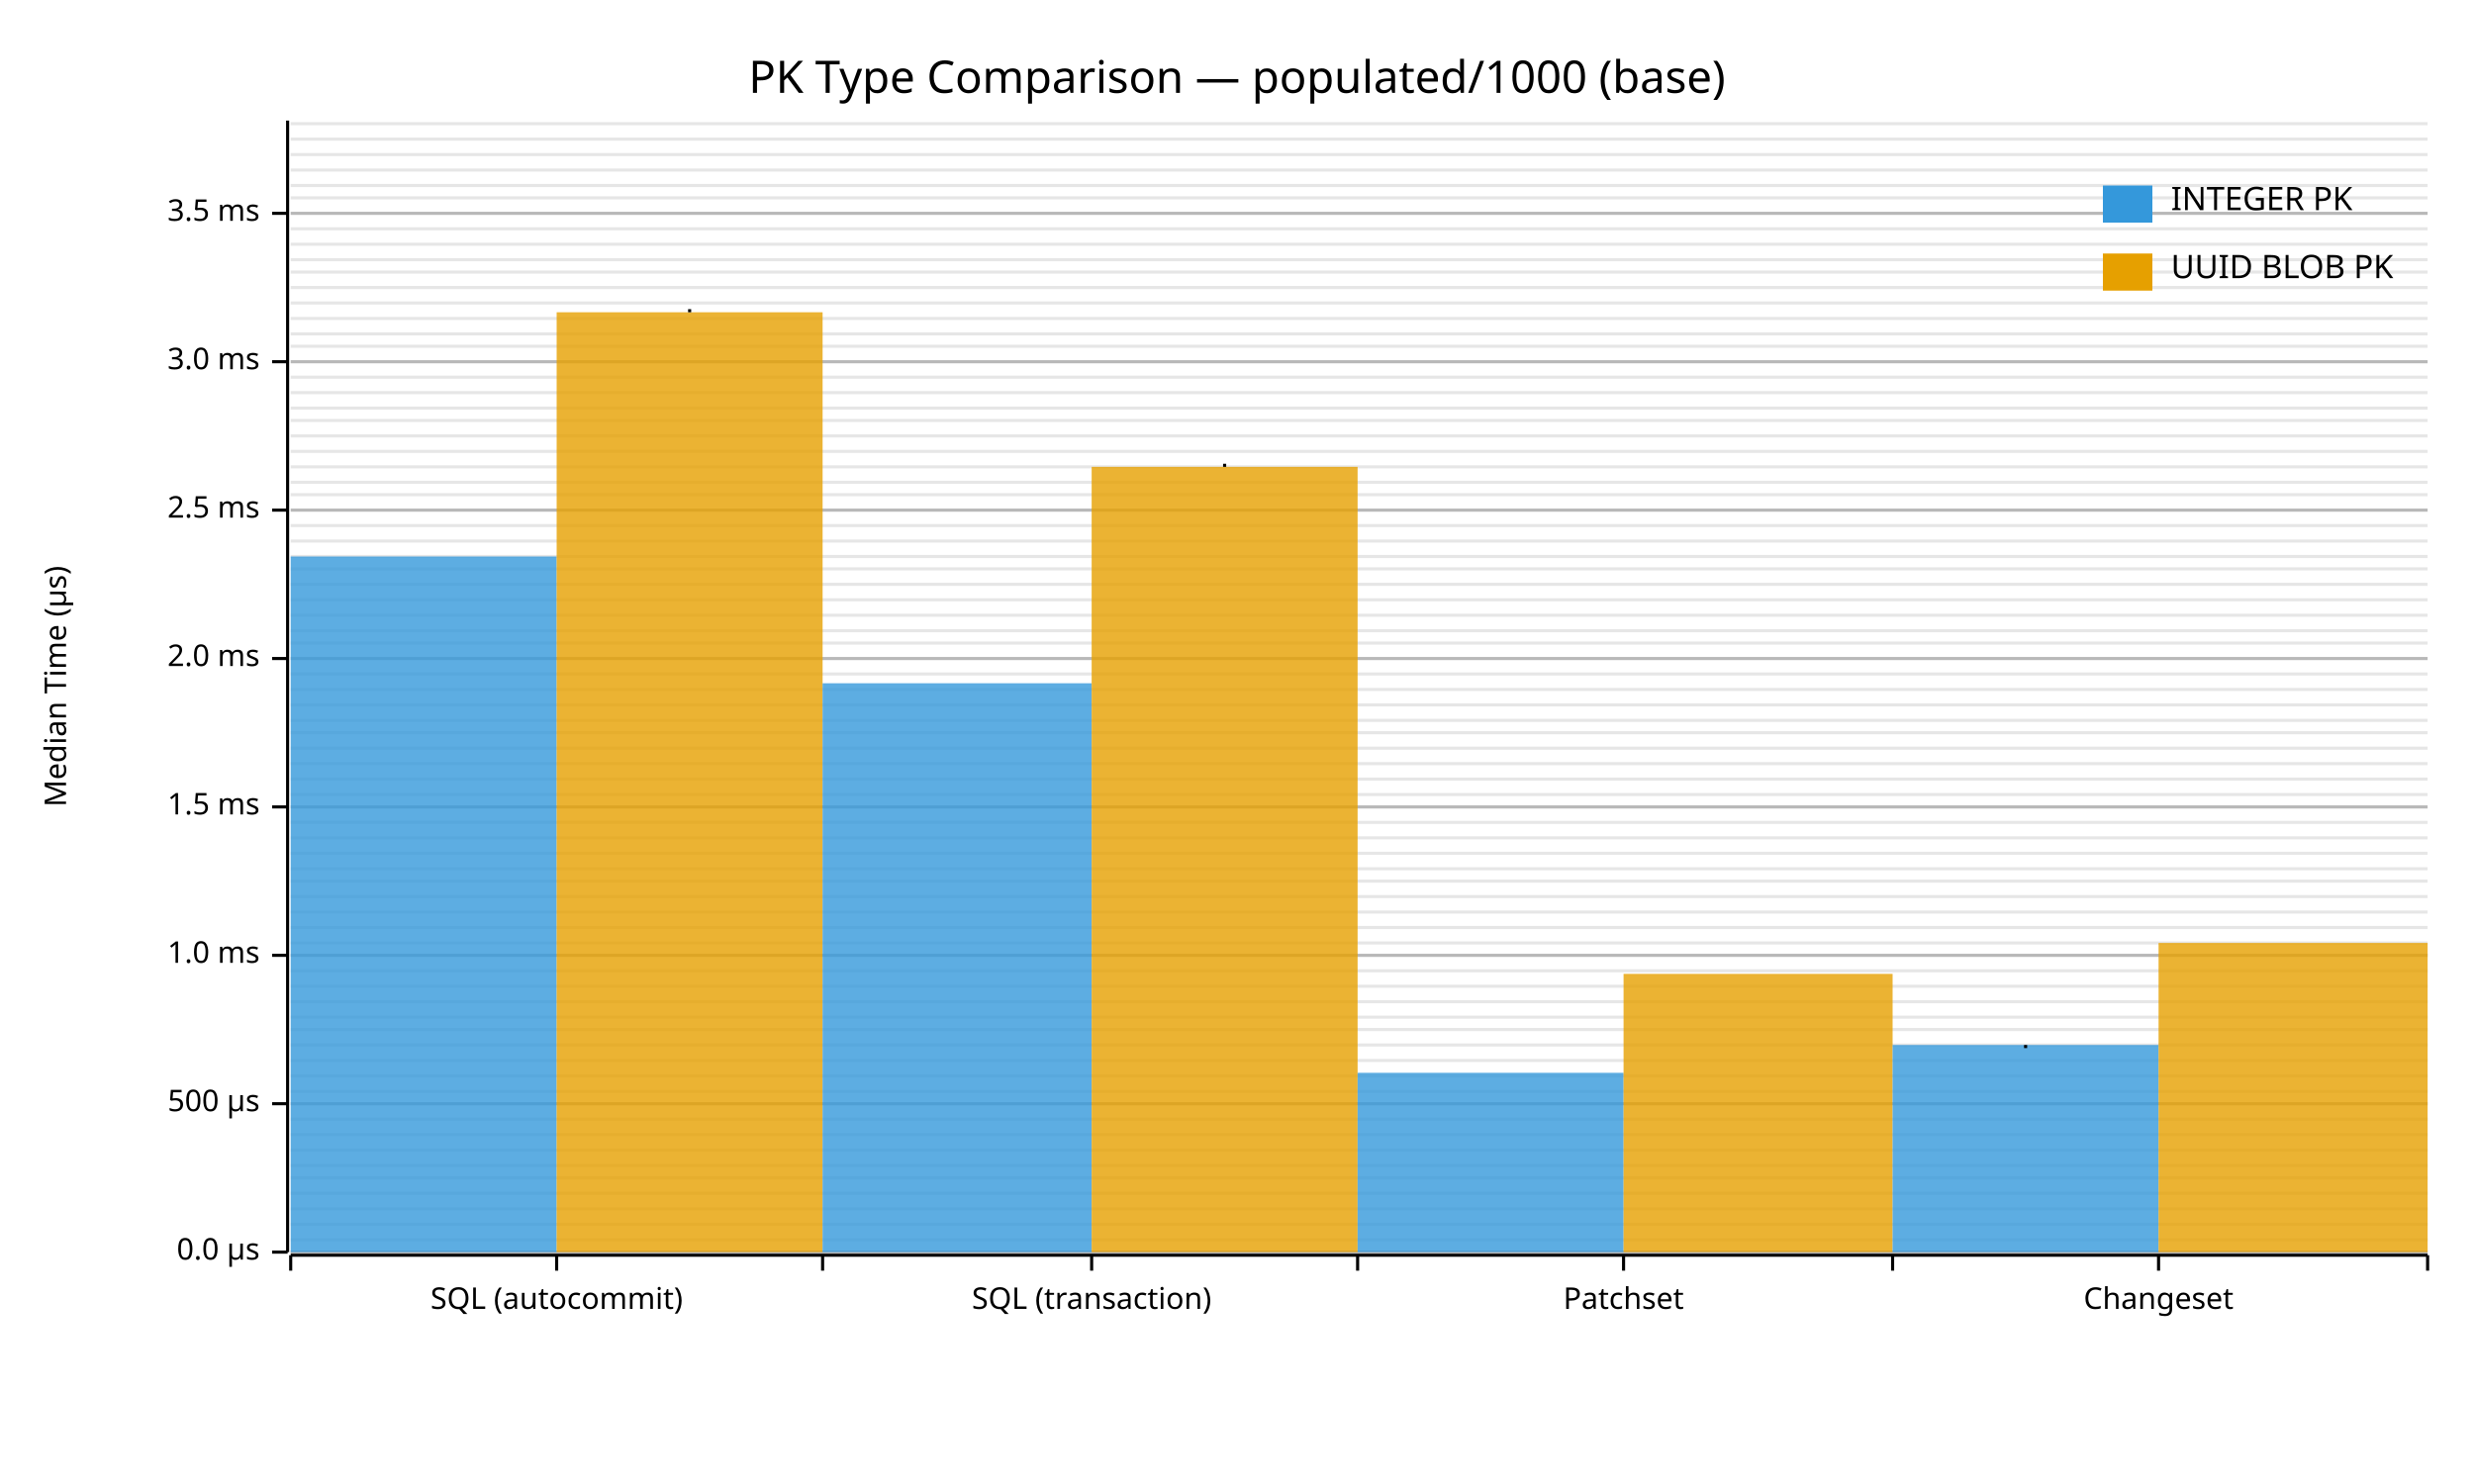
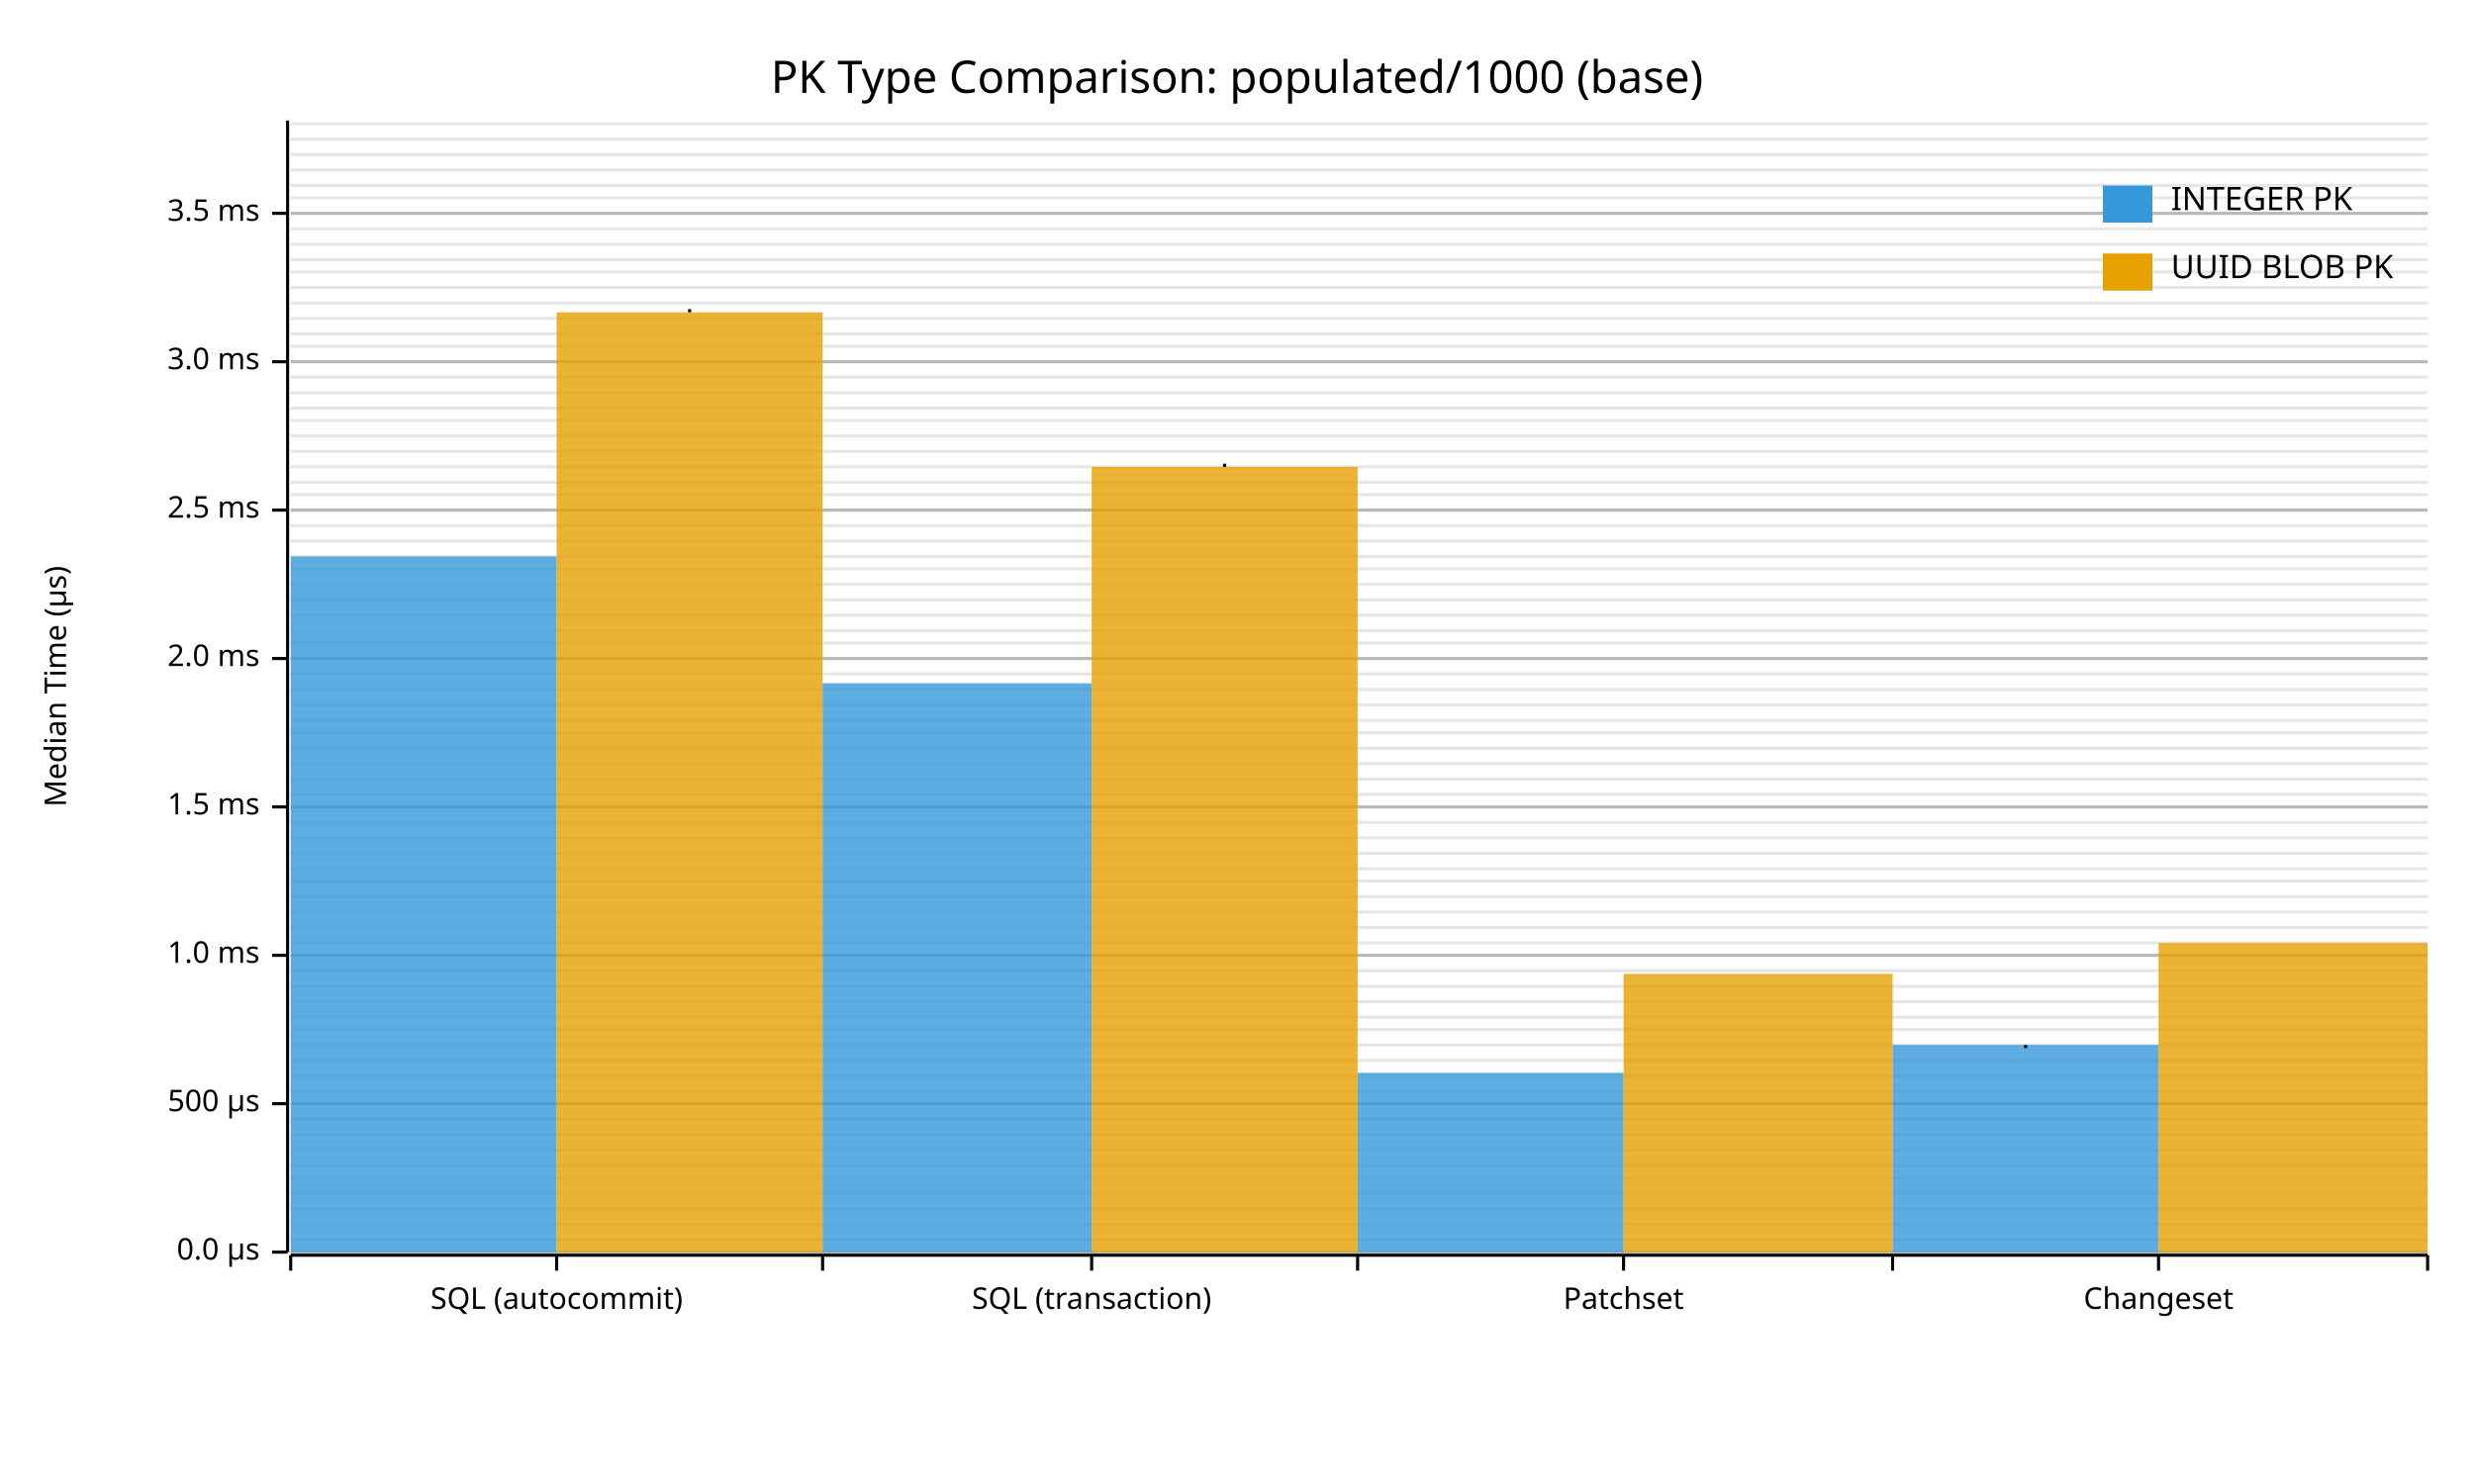
<svg xmlns="http://www.w3.org/2000/svg" width="800" height="480" viewBox="0 0 800 480">
  <rect x="0" y="0" width="800" height="480" opacity="1" fill="#FFFFFF" stroke="none" />
  <text x="400" y="19" dy="0.76em" text-anchor="middle" font-family="sans-serif" font-size="14.516" opacity="1" fill="#000000">
- PK Type Comparison — populated/1000 (base)
+ PK Type Comparison: populated/1000 (base)
</text>
  <line opacity="0.1" stroke="#000000" stroke-width="1" x1="94" y1="405" x2="785" y2="405" />
  <line opacity="0.1" stroke="#000000" stroke-width="1" x1="94" y1="401" x2="785" y2="401" />
  <line opacity="0.1" stroke="#000000" stroke-width="1" x1="94" y1="396" x2="785" y2="396" />
  <line opacity="0.1" stroke="#000000" stroke-width="1" x1="94" y1="391" x2="785" y2="391" />
  <line opacity="0.1" stroke="#000000" stroke-width="1" x1="94" y1="386" x2="785" y2="386" />
  <line opacity="0.1" stroke="#000000" stroke-width="1" x1="94" y1="381" x2="785" y2="381" />
  <line opacity="0.1" stroke="#000000" stroke-width="1" x1="94" y1="377" x2="785" y2="377" />
  <line opacity="0.1" stroke="#000000" stroke-width="1" x1="94" y1="372" x2="785" y2="372" />
  <line opacity="0.1" stroke="#000000" stroke-width="1" x1="94" y1="367" x2="785" y2="367" />
  <line opacity="0.1" stroke="#000000" stroke-width="1" x1="94" y1="362" x2="785" y2="362" />
  <line opacity="0.1" stroke="#000000" stroke-width="1" x1="94" y1="357" x2="785" y2="357" />
  <line opacity="0.1" stroke="#000000" stroke-width="1" x1="94" y1="353" x2="785" y2="353" />
  <line opacity="0.1" stroke="#000000" stroke-width="1" x1="94" y1="348" x2="785" y2="348" />
  <line opacity="0.1" stroke="#000000" stroke-width="1" x1="94" y1="343" x2="785" y2="343" />
  <line opacity="0.1" stroke="#000000" stroke-width="1" x1="94" y1="338" x2="785" y2="338" />
  <line opacity="0.1" stroke="#000000" stroke-width="1" x1="94" y1="333" x2="785" y2="333" />
  <line opacity="0.1" stroke="#000000" stroke-width="1" x1="94" y1="329" x2="785" y2="329" />
  <line opacity="0.1" stroke="#000000" stroke-width="1" x1="94" y1="324" x2="785" y2="324" />
  <line opacity="0.1" stroke="#000000" stroke-width="1" x1="94" y1="319" x2="785" y2="319" />
  <line opacity="0.1" stroke="#000000" stroke-width="1" x1="94" y1="314" x2="785" y2="314" />
  <line opacity="0.1" stroke="#000000" stroke-width="1" x1="94" y1="309" x2="785" y2="309" />
  <line opacity="0.1" stroke="#000000" stroke-width="1" x1="94" y1="305" x2="785" y2="305" />
  <line opacity="0.1" stroke="#000000" stroke-width="1" x1="94" y1="300" x2="785" y2="300" />
  <line opacity="0.1" stroke="#000000" stroke-width="1" x1="94" y1="295" x2="785" y2="295" />
  <line opacity="0.1" stroke="#000000" stroke-width="1" x1="94" y1="290" x2="785" y2="290" />
  <line opacity="0.1" stroke="#000000" stroke-width="1" x1="94" y1="285" x2="785" y2="285" />
  <line opacity="0.1" stroke="#000000" stroke-width="1" x1="94" y1="281" x2="785" y2="281" />
  <line opacity="0.1" stroke="#000000" stroke-width="1" x1="94" y1="276" x2="785" y2="276" />
  <line opacity="0.1" stroke="#000000" stroke-width="1" x1="94" y1="271" x2="785" y2="271" />
  <line opacity="0.1" stroke="#000000" stroke-width="1" x1="94" y1="266" x2="785" y2="266" />
  <line opacity="0.1" stroke="#000000" stroke-width="1" x1="94" y1="261" x2="785" y2="261" />
  <line opacity="0.1" stroke="#000000" stroke-width="1" x1="94" y1="257" x2="785" y2="257" />
  <line opacity="0.1" stroke="#000000" stroke-width="1" x1="94" y1="252" x2="785" y2="252" />
  <line opacity="0.1" stroke="#000000" stroke-width="1" x1="94" y1="247" x2="785" y2="247" />
  <line opacity="0.1" stroke="#000000" stroke-width="1" x1="94" y1="242" x2="785" y2="242" />
  <line opacity="0.1" stroke="#000000" stroke-width="1" x1="94" y1="237" x2="785" y2="237" />
  <line opacity="0.1" stroke="#000000" stroke-width="1" x1="94" y1="233" x2="785" y2="233" />
  <line opacity="0.1" stroke="#000000" stroke-width="1" x1="94" y1="228" x2="785" y2="228" />
  <line opacity="0.1" stroke="#000000" stroke-width="1" x1="94" y1="223" x2="785" y2="223" />
  <line opacity="0.1" stroke="#000000" stroke-width="1" x1="94" y1="218" x2="785" y2="218" />
  <line opacity="0.1" stroke="#000000" stroke-width="1" x1="94" y1="213" x2="785" y2="213" />
  <line opacity="0.1" stroke="#000000" stroke-width="1" x1="94" y1="208" x2="785" y2="208" />
  <line opacity="0.1" stroke="#000000" stroke-width="1" x1="94" y1="204" x2="785" y2="204" />
  <line opacity="0.1" stroke="#000000" stroke-width="1" x1="94" y1="199" x2="785" y2="199" />
  <line opacity="0.1" stroke="#000000" stroke-width="1" x1="94" y1="194" x2="785" y2="194" />
  <line opacity="0.1" stroke="#000000" stroke-width="1" x1="94" y1="189" x2="785" y2="189" />
  <line opacity="0.1" stroke="#000000" stroke-width="1" x1="94" y1="184" x2="785" y2="184" />
  <line opacity="0.1" stroke="#000000" stroke-width="1" x1="94" y1="180" x2="785" y2="180" />
  <line opacity="0.1" stroke="#000000" stroke-width="1" x1="94" y1="175" x2="785" y2="175" />
  <line opacity="0.1" stroke="#000000" stroke-width="1" x1="94" y1="170" x2="785" y2="170" />
  <line opacity="0.1" stroke="#000000" stroke-width="1" x1="94" y1="165" x2="785" y2="165" />
  <line opacity="0.1" stroke="#000000" stroke-width="1" x1="94" y1="160" x2="785" y2="160" />
  <line opacity="0.1" stroke="#000000" stroke-width="1" x1="94" y1="156" x2="785" y2="156" />
  <line opacity="0.1" stroke="#000000" stroke-width="1" x1="94" y1="151" x2="785" y2="151" />
  <line opacity="0.1" stroke="#000000" stroke-width="1" x1="94" y1="146" x2="785" y2="146" />
  <line opacity="0.1" stroke="#000000" stroke-width="1" x1="94" y1="141" x2="785" y2="141" />
  <line opacity="0.1" stroke="#000000" stroke-width="1" x1="94" y1="136" x2="785" y2="136" />
  <line opacity="0.1" stroke="#000000" stroke-width="1" x1="94" y1="132" x2="785" y2="132" />
  <line opacity="0.1" stroke="#000000" stroke-width="1" x1="94" y1="127" x2="785" y2="127" />
  <line opacity="0.1" stroke="#000000" stroke-width="1" x1="94" y1="122" x2="785" y2="122" />
  <line opacity="0.1" stroke="#000000" stroke-width="1" x1="94" y1="117" x2="785" y2="117" />
  <line opacity="0.1" stroke="#000000" stroke-width="1" x1="94" y1="112" x2="785" y2="112" />
  <line opacity="0.1" stroke="#000000" stroke-width="1" x1="94" y1="108" x2="785" y2="108" />
  <line opacity="0.1" stroke="#000000" stroke-width="1" x1="94" y1="103" x2="785" y2="103" />
  <line opacity="0.1" stroke="#000000" stroke-width="1" x1="94" y1="98" x2="785" y2="98" />
  <line opacity="0.1" stroke="#000000" stroke-width="1" x1="94" y1="93" x2="785" y2="93" />
  <line opacity="0.1" stroke="#000000" stroke-width="1" x1="94" y1="88" x2="785" y2="88" />
  <line opacity="0.1" stroke="#000000" stroke-width="1" x1="94" y1="84" x2="785" y2="84" />
  <line opacity="0.1" stroke="#000000" stroke-width="1" x1="94" y1="79" x2="785" y2="79" />
  <line opacity="0.1" stroke="#000000" stroke-width="1" x1="94" y1="74" x2="785" y2="74" />
  <line opacity="0.1" stroke="#000000" stroke-width="1" x1="94" y1="69" x2="785" y2="69" />
  <line opacity="0.1" stroke="#000000" stroke-width="1" x1="94" y1="64" x2="785" y2="64" />
  <line opacity="0.1" stroke="#000000" stroke-width="1" x1="94" y1="60" x2="785" y2="60" />
  <line opacity="0.1" stroke="#000000" stroke-width="1" x1="94" y1="55" x2="785" y2="55" />
  <line opacity="0.1" stroke="#000000" stroke-width="1" x1="94" y1="50" x2="785" y2="50" />
  <line opacity="0.1" stroke="#000000" stroke-width="1" x1="94" y1="45" x2="785" y2="45" />
  <line opacity="0.1" stroke="#000000" stroke-width="1" x1="94" y1="40" x2="785" y2="40" />
  <text x="14" y="222" dy="0.76em" text-anchor="middle" font-family="sans-serif" font-size="9.677" opacity="1" fill="#000000" transform="rotate(270, 14, 222)">
Median Time (µs)
</text>
  <line opacity="0.2" stroke="#000000" stroke-width="1" x1="94" y1="405" x2="785" y2="405" />
  <line opacity="0.2" stroke="#000000" stroke-width="1" x1="94" y1="357" x2="785" y2="357" />
  <line opacity="0.2" stroke="#000000" stroke-width="1" x1="94" y1="309" x2="785" y2="309" />
  <line opacity="0.2" stroke="#000000" stroke-width="1" x1="94" y1="261" x2="785" y2="261" />
  <line opacity="0.2" stroke="#000000" stroke-width="1" x1="94" y1="213" x2="785" y2="213" />
  <line opacity="0.2" stroke="#000000" stroke-width="1" x1="94" y1="165" x2="785" y2="165" />
  <line opacity="0.2" stroke="#000000" stroke-width="1" x1="94" y1="117" x2="785" y2="117" />
  <line opacity="0.2" stroke="#000000" stroke-width="1" x1="94" y1="69" x2="785" y2="69" />
  <polyline fill="none" opacity="1" stroke="#000000" stroke-width="1" points="93,39 93,405 " />
  <text x="84" y="405" dy="0.5ex" text-anchor="end" font-family="sans-serif" font-size="9.677" opacity="1" fill="#000000">
0.0 µs
</text>
  <polyline fill="none" opacity="1" stroke="#000000" stroke-width="1" points="88,405 93,405 " />
  <text x="84" y="357" dy="0.5ex" text-anchor="end" font-family="sans-serif" font-size="9.677" opacity="1" fill="#000000">
500 µs
</text>
  <polyline fill="none" opacity="1" stroke="#000000" stroke-width="1" points="88,357 93,357 " />
  <text x="84" y="309" dy="0.5ex" text-anchor="end" font-family="sans-serif" font-size="9.677" opacity="1" fill="#000000">
1.0 ms
</text>
  <polyline fill="none" opacity="1" stroke="#000000" stroke-width="1" points="88,309 93,309 " />
  <text x="84" y="261" dy="0.5ex" text-anchor="end" font-family="sans-serif" font-size="9.677" opacity="1" fill="#000000">
1.5 ms
</text>
  <polyline fill="none" opacity="1" stroke="#000000" stroke-width="1" points="88,261 93,261 " />
  <text x="84" y="213" dy="0.5ex" text-anchor="end" font-family="sans-serif" font-size="9.677" opacity="1" fill="#000000">
2.0 ms
</text>
  <polyline fill="none" opacity="1" stroke="#000000" stroke-width="1" points="88,213 93,213 " />
  <text x="84" y="165" dy="0.5ex" text-anchor="end" font-family="sans-serif" font-size="9.677" opacity="1" fill="#000000">
2.5 ms
</text>
  <polyline fill="none" opacity="1" stroke="#000000" stroke-width="1" points="88,165 93,165 " />
  <text x="84" y="117" dy="0.5ex" text-anchor="end" font-family="sans-serif" font-size="9.677" opacity="1" fill="#000000">
3.0 ms
</text>
  <polyline fill="none" opacity="1" stroke="#000000" stroke-width="1" points="88,117 93,117 " />
  <text x="84" y="69" dy="0.5ex" text-anchor="end" font-family="sans-serif" font-size="9.677" opacity="1" fill="#000000">
3.5 ms
</text>
  <polyline fill="none" opacity="1" stroke="#000000" stroke-width="1" points="88,69 93,69 " />
  <polyline fill="none" opacity="1" stroke="#000000" stroke-width="1" points="94,406 785,406 " />
  <text x="94" y="416" dy="0.76em" text-anchor="middle" font-family="sans-serif" font-size="9.677" opacity="1" fill="#000000">

</text>
  <polyline fill="none" opacity="1" stroke="#000000" stroke-width="1" points="94,406 94,411 " />
  <text x="180" y="416" dy="0.76em" text-anchor="middle" font-family="sans-serif" font-size="9.677" opacity="1" fill="#000000">
SQL (autocommit)
</text>
  <polyline fill="none" opacity="1" stroke="#000000" stroke-width="1" points="180,406 180,411 " />
  <text x="266" y="416" dy="0.76em" text-anchor="middle" font-family="sans-serif" font-size="9.677" opacity="1" fill="#000000">

</text>
  <polyline fill="none" opacity="1" stroke="#000000" stroke-width="1" points="266,406 266,411 " />
  <text x="353" y="416" dy="0.76em" text-anchor="middle" font-family="sans-serif" font-size="9.677" opacity="1" fill="#000000">
SQL (transaction)
</text>
  <polyline fill="none" opacity="1" stroke="#000000" stroke-width="1" points="353,406 353,411 " />
  <text x="439" y="416" dy="0.76em" text-anchor="middle" font-family="sans-serif" font-size="9.677" opacity="1" fill="#000000">

</text>
  <polyline fill="none" opacity="1" stroke="#000000" stroke-width="1" points="439,406 439,411 " />
  <text x="525" y="416" dy="0.76em" text-anchor="middle" font-family="sans-serif" font-size="9.677" opacity="1" fill="#000000">
Patchset
</text>
  <polyline fill="none" opacity="1" stroke="#000000" stroke-width="1" points="525,406 525,411 " />
  <text x="612" y="416" dy="0.76em" text-anchor="middle" font-family="sans-serif" font-size="9.677" opacity="1" fill="#000000">

</text>
  <polyline fill="none" opacity="1" stroke="#000000" stroke-width="1" points="612,406 612,411 " />
  <text x="698" y="416" dy="0.76em" text-anchor="middle" font-family="sans-serif" font-size="9.677" opacity="1" fill="#000000">
Changeset
</text>
  <polyline fill="none" opacity="1" stroke="#000000" stroke-width="1" points="698,406 698,411 " />
  <text x="785" y="416" dy="0.76em" text-anchor="middle" font-family="sans-serif" font-size="9.677" opacity="1" fill="#000000">

</text>
  <polyline fill="none" opacity="1" stroke="#000000" stroke-width="1" points="785,406 785,411 " />
  <rect x="94" y="180" width="86" height="225" opacity="0.8" fill="#3498DB" stroke="none" />
  <polyline fill="none" opacity="1" stroke="#000000" stroke-width="1" points="137,180 137,180 " />
  <rect x="180" y="101" width="86" height="304" opacity="0.8" fill="#E6A000" stroke="none" />
  <polyline fill="none" opacity="1" stroke="#000000" stroke-width="1" points="223,101 223,100 " />
  <rect x="266" y="221" width="87" height="184" opacity="0.8" fill="#3498DB" stroke="none" />
  <polyline fill="none" opacity="1" stroke="#000000" stroke-width="1" points="309,221 309,221 " />
  <rect x="353" y="151" width="86" height="254" opacity="0.8" fill="#E6A000" stroke="none" />
  <polyline fill="none" opacity="1" stroke="#000000" stroke-width="1" points="396,151 396,150 " />
  <rect x="439" y="347" width="86" height="58" opacity="0.8" fill="#3498DB" stroke="none" />
  <polyline fill="none" opacity="1" stroke="#000000" stroke-width="1" points="482,347 482,347 " />
  <rect x="525" y="315" width="87" height="90" opacity="0.8" fill="#E6A000" stroke="none" />
  <polyline fill="none" opacity="1" stroke="#000000" stroke-width="1" points="569,315 569,315 " />
  <rect x="612" y="338" width="86" height="67" opacity="0.8" fill="#3498DB" stroke="none" />
  <polyline fill="none" opacity="1" stroke="#000000" stroke-width="1" points="655,339 655,338 " />
  <rect x="698" y="305" width="87" height="100" opacity="0.8" fill="#E6A000" stroke="none" />
  <polyline fill="none" opacity="1" stroke="#000000" stroke-width="1" points="741,305 741,305 " />
  <rect x="680" y="60" width="16" height="12" opacity="1" fill="#3498DB" stroke="none" />
  <text x="702" y="60" dy="0.76em" text-anchor="start" font-family="sans-serif" font-size="10.484" opacity="1" fill="#000000">
INTEGER PK
</text>
  <rect x="680" y="82" width="16" height="12" opacity="1" fill="#E6A000" stroke="none" />
  <text x="702" y="82" dy="0.76em" text-anchor="start" font-family="sans-serif" font-size="10.484" opacity="1" fill="#000000">
UUID BLOB PK
</text>
</svg>
